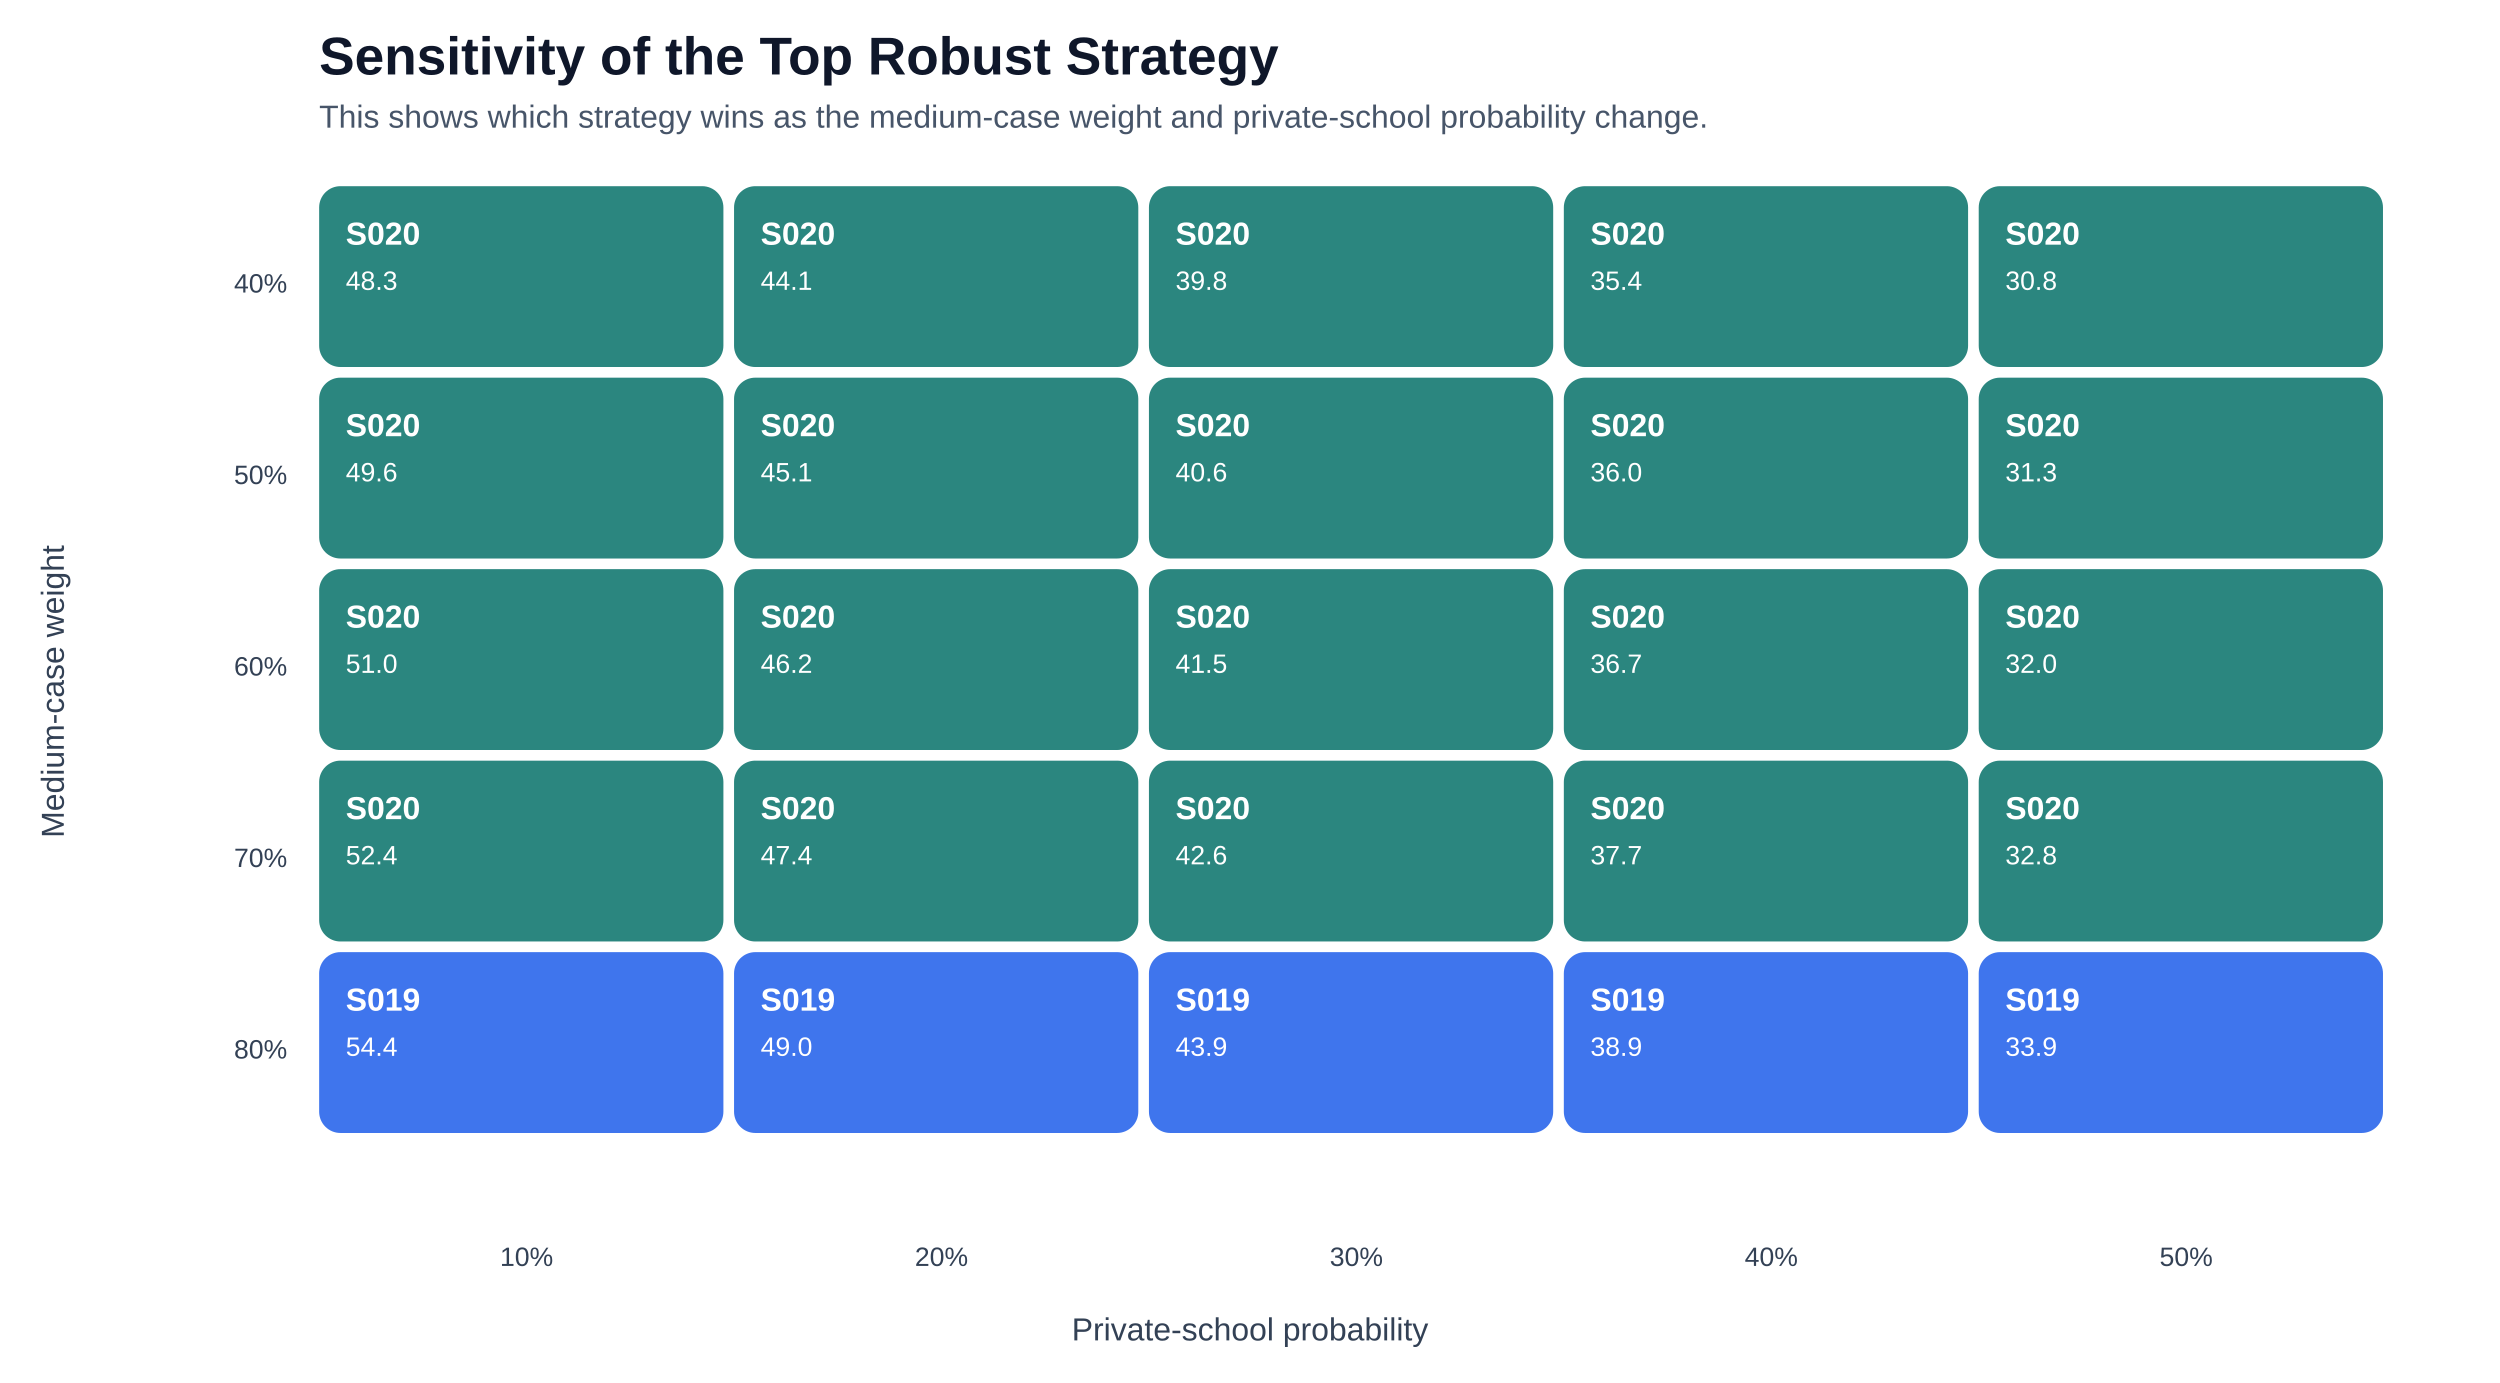
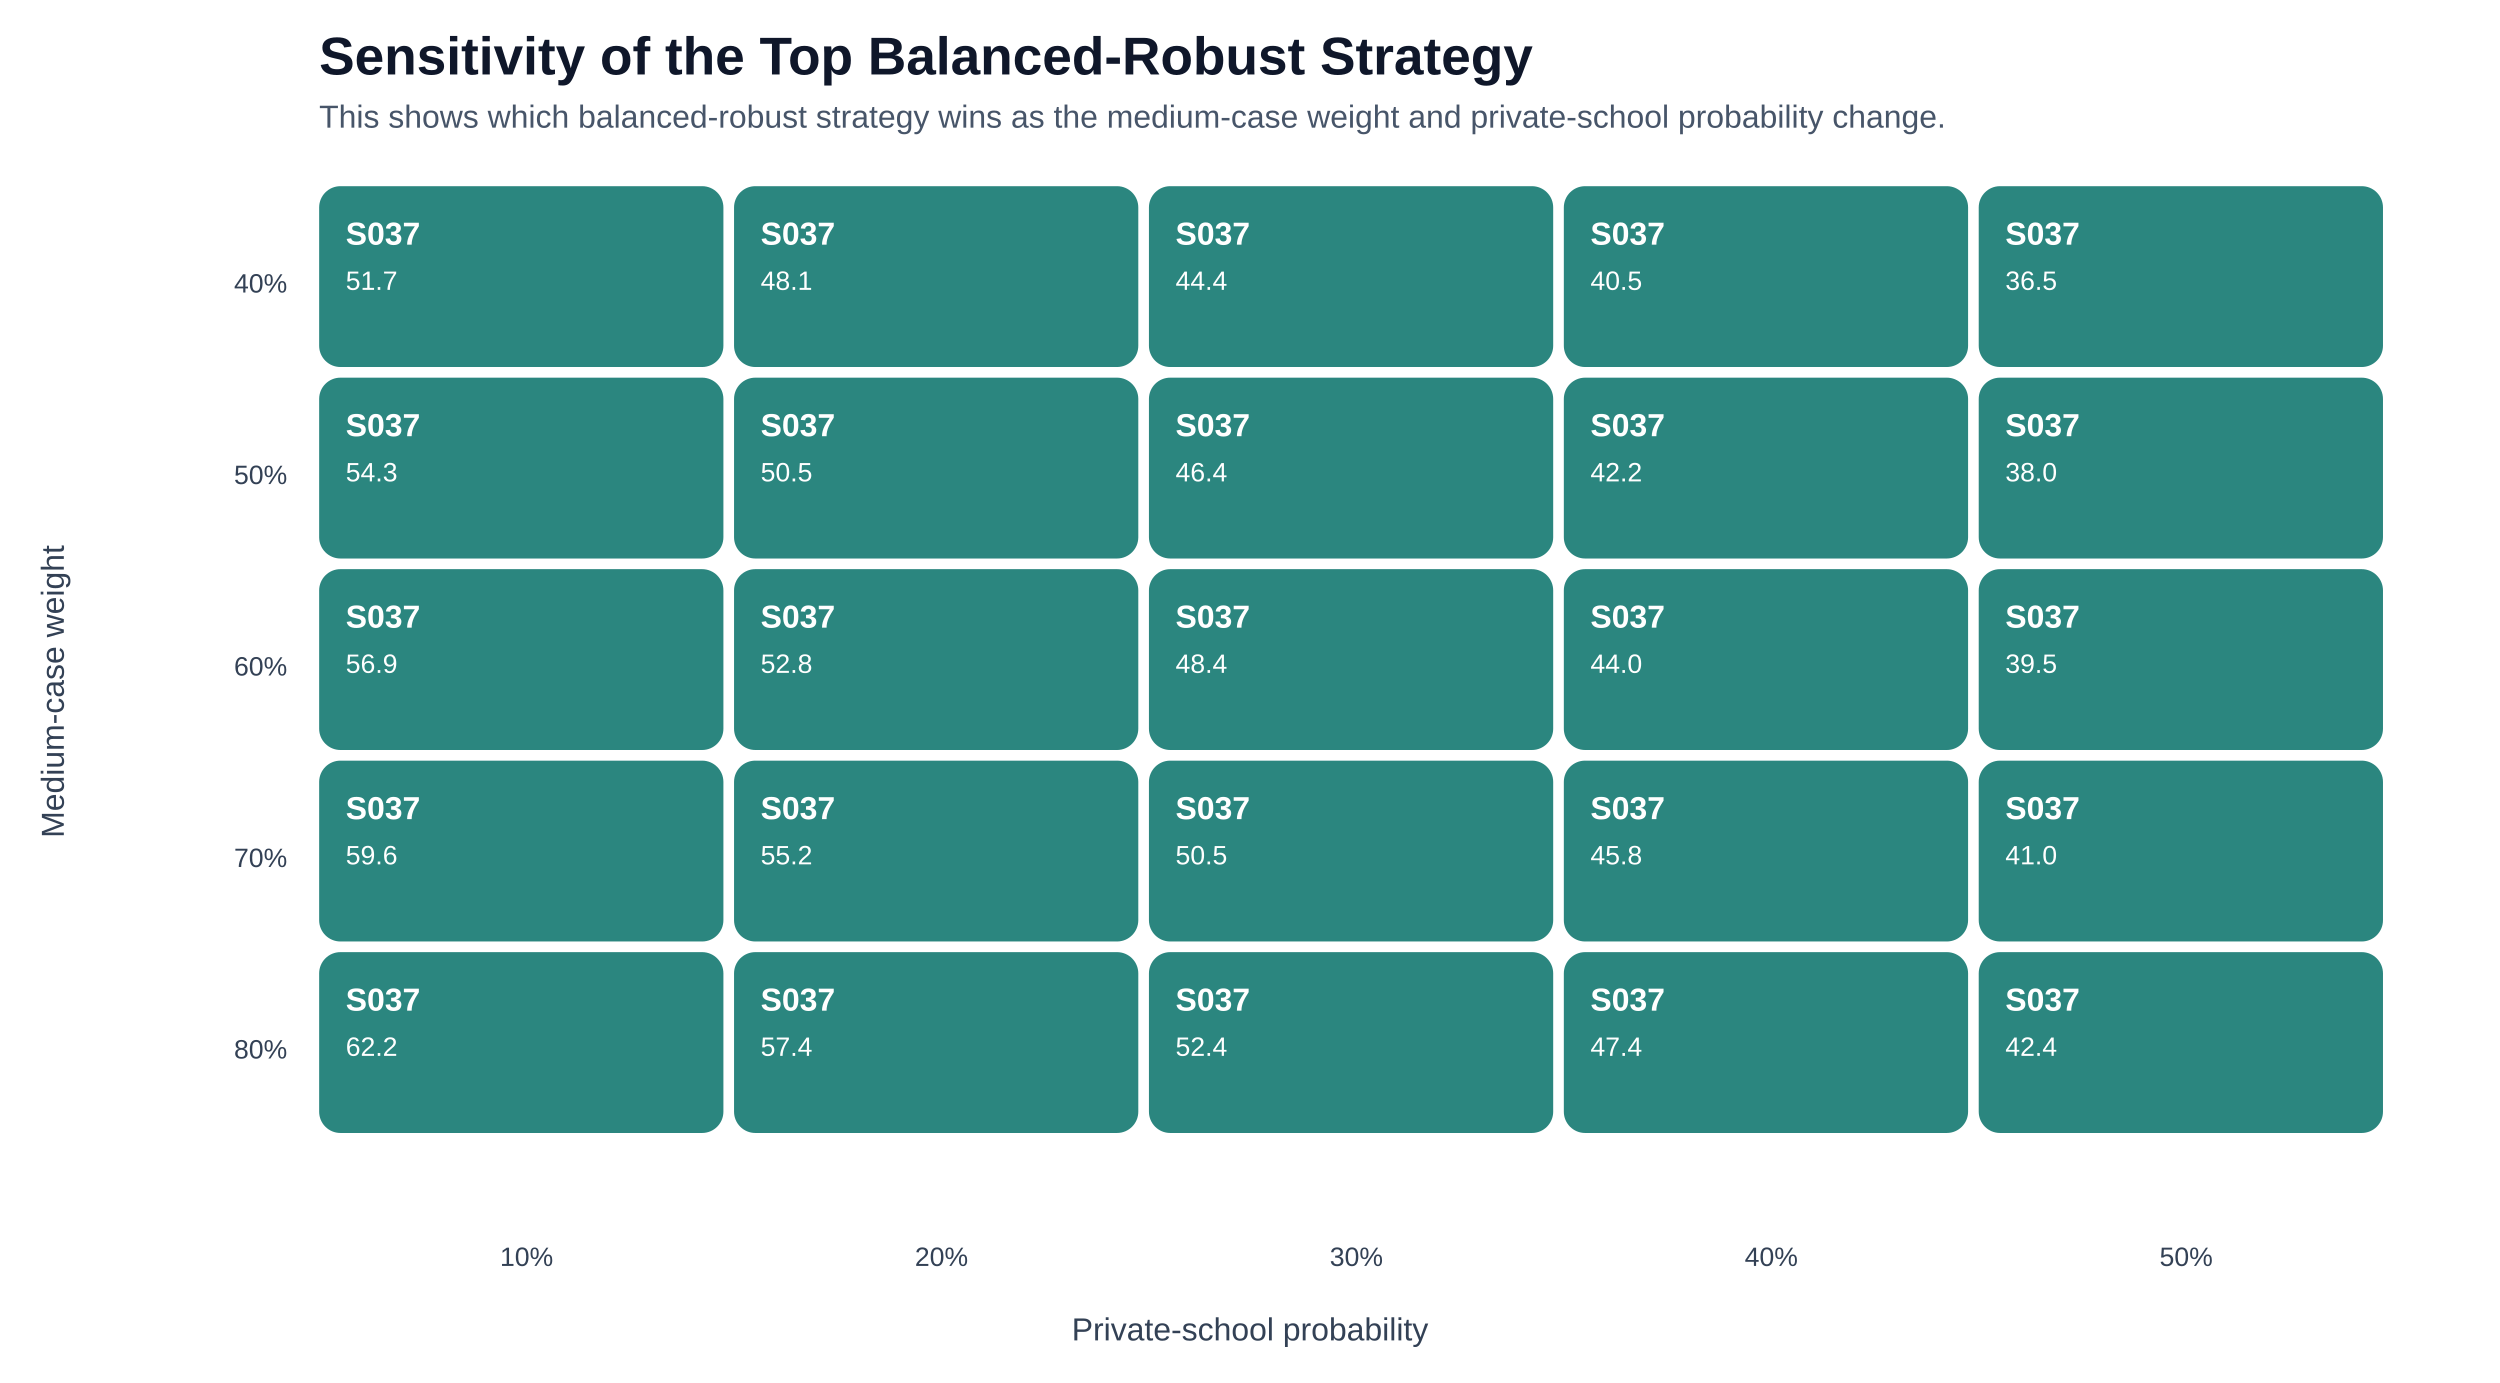
<svg xmlns="http://www.w3.org/2000/svg" width="940" height="520" viewBox="0 0 940 520">
  <rect width="940" height="520" fill="#ffffff" />
-   <text x="120" y="28" font-size="20" font-family="Arial, sans-serif" font-weight="700" fill="#0f172a">Sensitivity of the Top Robust Strategy</text>
-   <text x="120" y="48" font-size="12" font-family="Arial, sans-serif" fill="#475569">This shows which strategy wins as the medium-case weight and private-school probability change.</text>
+   <text x="120" y="28" font-size="20" font-family="Arial, sans-serif" font-weight="700" fill="#0f172a">Sensitivity of the Top Balanced-Robust Strategy</text>
+   <text x="120" y="48" font-size="12" font-family="Arial, sans-serif" fill="#475569">This shows which balanced-robust strategy wins as the medium-case weight and private-school probability change.</text>
  <rect x="120" y="70" width="152" height="68" rx="8" fill="#0f766e" opacity="0.88" />
-   <text x="130" y="92" font-size="12" font-family="Arial, sans-serif" font-weight="700" fill="#ffffff">S020</text>
-   <text x="130" y="109" font-size="10" font-family="Arial, sans-serif" fill="#ffffff">48.3</text>
+   <text x="130" y="92" font-size="12" font-family="Arial, sans-serif" font-weight="700" fill="#ffffff">S037</text>
+   <text x="130" y="109" font-size="10" font-family="Arial, sans-serif" fill="#ffffff">51.7</text>
  <rect x="276" y="70" width="152" height="68" rx="8" fill="#0f766e" opacity="0.88" />
-   <text x="286" y="92" font-size="12" font-family="Arial, sans-serif" font-weight="700" fill="#ffffff">S020</text>
-   <text x="286" y="109" font-size="10" font-family="Arial, sans-serif" fill="#ffffff">44.1</text>
+   <text x="286" y="92" font-size="12" font-family="Arial, sans-serif" font-weight="700" fill="#ffffff">S037</text>
+   <text x="286" y="109" font-size="10" font-family="Arial, sans-serif" fill="#ffffff">48.1</text>
  <rect x="432" y="70" width="152" height="68" rx="8" fill="#0f766e" opacity="0.88" />
-   <text x="442" y="92" font-size="12" font-family="Arial, sans-serif" font-weight="700" fill="#ffffff">S020</text>
-   <text x="442" y="109" font-size="10" font-family="Arial, sans-serif" fill="#ffffff">39.8</text>
+   <text x="442" y="92" font-size="12" font-family="Arial, sans-serif" font-weight="700" fill="#ffffff">S037</text>
+   <text x="442" y="109" font-size="10" font-family="Arial, sans-serif" fill="#ffffff">44.4</text>
  <rect x="588" y="70" width="152" height="68" rx="8" fill="#0f766e" opacity="0.88" />
-   <text x="598" y="92" font-size="12" font-family="Arial, sans-serif" font-weight="700" fill="#ffffff">S020</text>
-   <text x="598" y="109" font-size="10" font-family="Arial, sans-serif" fill="#ffffff">35.4</text>
+   <text x="598" y="92" font-size="12" font-family="Arial, sans-serif" font-weight="700" fill="#ffffff">S037</text>
+   <text x="598" y="109" font-size="10" font-family="Arial, sans-serif" fill="#ffffff">40.5</text>
  <rect x="744" y="70" width="152" height="68" rx="8" fill="#0f766e" opacity="0.88" />
-   <text x="754" y="92" font-size="12" font-family="Arial, sans-serif" font-weight="700" fill="#ffffff">S020</text>
-   <text x="754" y="109" font-size="10" font-family="Arial, sans-serif" fill="#ffffff">30.8</text>
+   <text x="754" y="92" font-size="12" font-family="Arial, sans-serif" font-weight="700" fill="#ffffff">S037</text>
+   <text x="754" y="109" font-size="10" font-family="Arial, sans-serif" fill="#ffffff">36.5</text>
  <rect x="120" y="142" width="152" height="68" rx="8" fill="#0f766e" opacity="0.88" />
-   <text x="130" y="164" font-size="12" font-family="Arial, sans-serif" font-weight="700" fill="#ffffff">S020</text>
-   <text x="130" y="181" font-size="10" font-family="Arial, sans-serif" fill="#ffffff">49.6</text>
+   <text x="130" y="164" font-size="12" font-family="Arial, sans-serif" font-weight="700" fill="#ffffff">S037</text>
+   <text x="130" y="181" font-size="10" font-family="Arial, sans-serif" fill="#ffffff">54.3</text>
  <rect x="276" y="142" width="152" height="68" rx="8" fill="#0f766e" opacity="0.88" />
-   <text x="286" y="164" font-size="12" font-family="Arial, sans-serif" font-weight="700" fill="#ffffff">S020</text>
-   <text x="286" y="181" font-size="10" font-family="Arial, sans-serif" fill="#ffffff">45.1</text>
+   <text x="286" y="164" font-size="12" font-family="Arial, sans-serif" font-weight="700" fill="#ffffff">S037</text>
+   <text x="286" y="181" font-size="10" font-family="Arial, sans-serif" fill="#ffffff">50.5</text>
  <rect x="432" y="142" width="152" height="68" rx="8" fill="#0f766e" opacity="0.88" />
-   <text x="442" y="164" font-size="12" font-family="Arial, sans-serif" font-weight="700" fill="#ffffff">S020</text>
-   <text x="442" y="181" font-size="10" font-family="Arial, sans-serif" fill="#ffffff">40.6</text>
+   <text x="442" y="164" font-size="12" font-family="Arial, sans-serif" font-weight="700" fill="#ffffff">S037</text>
+   <text x="442" y="181" font-size="10" font-family="Arial, sans-serif" fill="#ffffff">46.4</text>
  <rect x="588" y="142" width="152" height="68" rx="8" fill="#0f766e" opacity="0.88" />
-   <text x="598" y="164" font-size="12" font-family="Arial, sans-serif" font-weight="700" fill="#ffffff">S020</text>
-   <text x="598" y="181" font-size="10" font-family="Arial, sans-serif" fill="#ffffff">36.0</text>
+   <text x="598" y="164" font-size="12" font-family="Arial, sans-serif" font-weight="700" fill="#ffffff">S037</text>
+   <text x="598" y="181" font-size="10" font-family="Arial, sans-serif" fill="#ffffff">42.2</text>
  <rect x="744" y="142" width="152" height="68" rx="8" fill="#0f766e" opacity="0.88" />
-   <text x="754" y="164" font-size="12" font-family="Arial, sans-serif" font-weight="700" fill="#ffffff">S020</text>
-   <text x="754" y="181" font-size="10" font-family="Arial, sans-serif" fill="#ffffff">31.3</text>
+   <text x="754" y="164" font-size="12" font-family="Arial, sans-serif" font-weight="700" fill="#ffffff">S037</text>
+   <text x="754" y="181" font-size="10" font-family="Arial, sans-serif" fill="#ffffff">38.0</text>
  <rect x="120" y="214" width="152" height="68" rx="8" fill="#0f766e" opacity="0.88" />
-   <text x="130" y="236" font-size="12" font-family="Arial, sans-serif" font-weight="700" fill="#ffffff">S020</text>
-   <text x="130" y="253" font-size="10" font-family="Arial, sans-serif" fill="#ffffff">51.0</text>
+   <text x="130" y="236" font-size="12" font-family="Arial, sans-serif" font-weight="700" fill="#ffffff">S037</text>
+   <text x="130" y="253" font-size="10" font-family="Arial, sans-serif" fill="#ffffff">56.9</text>
  <rect x="276" y="214" width="152" height="68" rx="8" fill="#0f766e" opacity="0.88" />
-   <text x="286" y="236" font-size="12" font-family="Arial, sans-serif" font-weight="700" fill="#ffffff">S020</text>
-   <text x="286" y="253" font-size="10" font-family="Arial, sans-serif" fill="#ffffff">46.2</text>
+   <text x="286" y="236" font-size="12" font-family="Arial, sans-serif" font-weight="700" fill="#ffffff">S037</text>
+   <text x="286" y="253" font-size="10" font-family="Arial, sans-serif" fill="#ffffff">52.8</text>
  <rect x="432" y="214" width="152" height="68" rx="8" fill="#0f766e" opacity="0.88" />
-   <text x="442" y="236" font-size="12" font-family="Arial, sans-serif" font-weight="700" fill="#ffffff">S020</text>
-   <text x="442" y="253" font-size="10" font-family="Arial, sans-serif" fill="#ffffff">41.5</text>
+   <text x="442" y="236" font-size="12" font-family="Arial, sans-serif" font-weight="700" fill="#ffffff">S037</text>
+   <text x="442" y="253" font-size="10" font-family="Arial, sans-serif" fill="#ffffff">48.4</text>
  <rect x="588" y="214" width="152" height="68" rx="8" fill="#0f766e" opacity="0.88" />
-   <text x="598" y="236" font-size="12" font-family="Arial, sans-serif" font-weight="700" fill="#ffffff">S020</text>
-   <text x="598" y="253" font-size="10" font-family="Arial, sans-serif" fill="#ffffff">36.7</text>
+   <text x="598" y="236" font-size="12" font-family="Arial, sans-serif" font-weight="700" fill="#ffffff">S037</text>
+   <text x="598" y="253" font-size="10" font-family="Arial, sans-serif" fill="#ffffff">44.0</text>
  <rect x="744" y="214" width="152" height="68" rx="8" fill="#0f766e" opacity="0.88" />
-   <text x="754" y="236" font-size="12" font-family="Arial, sans-serif" font-weight="700" fill="#ffffff">S020</text>
-   <text x="754" y="253" font-size="10" font-family="Arial, sans-serif" fill="#ffffff">32.0</text>
+   <text x="754" y="236" font-size="12" font-family="Arial, sans-serif" font-weight="700" fill="#ffffff">S037</text>
+   <text x="754" y="253" font-size="10" font-family="Arial, sans-serif" fill="#ffffff">39.5</text>
  <rect x="120" y="286" width="152" height="68" rx="8" fill="#0f766e" opacity="0.88" />
-   <text x="130" y="308" font-size="12" font-family="Arial, sans-serif" font-weight="700" fill="#ffffff">S020</text>
-   <text x="130" y="325" font-size="10" font-family="Arial, sans-serif" fill="#ffffff">52.4</text>
+   <text x="130" y="308" font-size="12" font-family="Arial, sans-serif" font-weight="700" fill="#ffffff">S037</text>
+   <text x="130" y="325" font-size="10" font-family="Arial, sans-serif" fill="#ffffff">59.6</text>
  <rect x="276" y="286" width="152" height="68" rx="8" fill="#0f766e" opacity="0.88" />
-   <text x="286" y="308" font-size="12" font-family="Arial, sans-serif" font-weight="700" fill="#ffffff">S020</text>
-   <text x="286" y="325" font-size="10" font-family="Arial, sans-serif" fill="#ffffff">47.4</text>
+   <text x="286" y="308" font-size="12" font-family="Arial, sans-serif" font-weight="700" fill="#ffffff">S037</text>
+   <text x="286" y="325" font-size="10" font-family="Arial, sans-serif" fill="#ffffff">55.2</text>
  <rect x="432" y="286" width="152" height="68" rx="8" fill="#0f766e" opacity="0.88" />
-   <text x="442" y="308" font-size="12" font-family="Arial, sans-serif" font-weight="700" fill="#ffffff">S020</text>
-   <text x="442" y="325" font-size="10" font-family="Arial, sans-serif" fill="#ffffff">42.6</text>
+   <text x="442" y="308" font-size="12" font-family="Arial, sans-serif" font-weight="700" fill="#ffffff">S037</text>
+   <text x="442" y="325" font-size="10" font-family="Arial, sans-serif" fill="#ffffff">50.5</text>
  <rect x="588" y="286" width="152" height="68" rx="8" fill="#0f766e" opacity="0.88" />
-   <text x="598" y="308" font-size="12" font-family="Arial, sans-serif" font-weight="700" fill="#ffffff">S020</text>
-   <text x="598" y="325" font-size="10" font-family="Arial, sans-serif" fill="#ffffff">37.7</text>
+   <text x="598" y="308" font-size="12" font-family="Arial, sans-serif" font-weight="700" fill="#ffffff">S037</text>
+   <text x="598" y="325" font-size="10" font-family="Arial, sans-serif" fill="#ffffff">45.8</text>
  <rect x="744" y="286" width="152" height="68" rx="8" fill="#0f766e" opacity="0.88" />
-   <text x="754" y="308" font-size="12" font-family="Arial, sans-serif" font-weight="700" fill="#ffffff">S020</text>
-   <text x="754" y="325" font-size="10" font-family="Arial, sans-serif" fill="#ffffff">32.8</text>
-   <rect x="120" y="358" width="152" height="68" rx="8" fill="#2563eb" opacity="0.88" />
-   <text x="130" y="380" font-size="12" font-family="Arial, sans-serif" font-weight="700" fill="#ffffff">S019</text>
-   <text x="130" y="397" font-size="10" font-family="Arial, sans-serif" fill="#ffffff">54.4</text>
-   <rect x="276" y="358" width="152" height="68" rx="8" fill="#2563eb" opacity="0.88" />
-   <text x="286" y="380" font-size="12" font-family="Arial, sans-serif" font-weight="700" fill="#ffffff">S019</text>
-   <text x="286" y="397" font-size="10" font-family="Arial, sans-serif" fill="#ffffff">49.0</text>
-   <rect x="432" y="358" width="152" height="68" rx="8" fill="#2563eb" opacity="0.88" />
-   <text x="442" y="380" font-size="12" font-family="Arial, sans-serif" font-weight="700" fill="#ffffff">S019</text>
-   <text x="442" y="397" font-size="10" font-family="Arial, sans-serif" fill="#ffffff">43.9</text>
-   <rect x="588" y="358" width="152" height="68" rx="8" fill="#2563eb" opacity="0.88" />
-   <text x="598" y="380" font-size="12" font-family="Arial, sans-serif" font-weight="700" fill="#ffffff">S019</text>
-   <text x="598" y="397" font-size="10" font-family="Arial, sans-serif" fill="#ffffff">38.9</text>
-   <rect x="744" y="358" width="152" height="68" rx="8" fill="#2563eb" opacity="0.88" />
-   <text x="754" y="380" font-size="12" font-family="Arial, sans-serif" font-weight="700" fill="#ffffff">S019</text>
-   <text x="754" y="397" font-size="10" font-family="Arial, sans-serif" fill="#ffffff">33.9</text>
+   <text x="754" y="308" font-size="12" font-family="Arial, sans-serif" font-weight="700" fill="#ffffff">S037</text>
+   <text x="754" y="325" font-size="10" font-family="Arial, sans-serif" fill="#ffffff">41.0</text>
+   <rect x="120" y="358" width="152" height="68" rx="8" fill="#0f766e" opacity="0.88" />
+   <text x="130" y="380" font-size="12" font-family="Arial, sans-serif" font-weight="700" fill="#ffffff">S037</text>
+   <text x="130" y="397" font-size="10" font-family="Arial, sans-serif" fill="#ffffff">62.2</text>
+   <rect x="276" y="358" width="152" height="68" rx="8" fill="#0f766e" opacity="0.88" />
+   <text x="286" y="380" font-size="12" font-family="Arial, sans-serif" font-weight="700" fill="#ffffff">S037</text>
+   <text x="286" y="397" font-size="10" font-family="Arial, sans-serif" fill="#ffffff">57.4</text>
+   <rect x="432" y="358" width="152" height="68" rx="8" fill="#0f766e" opacity="0.88" />
+   <text x="442" y="380" font-size="12" font-family="Arial, sans-serif" font-weight="700" fill="#ffffff">S037</text>
+   <text x="442" y="397" font-size="10" font-family="Arial, sans-serif" fill="#ffffff">52.4</text>
+   <rect x="588" y="358" width="152" height="68" rx="8" fill="#0f766e" opacity="0.88" />
+   <text x="598" y="380" font-size="12" font-family="Arial, sans-serif" font-weight="700" fill="#ffffff">S037</text>
+   <text x="598" y="397" font-size="10" font-family="Arial, sans-serif" fill="#ffffff">47.4</text>
+   <rect x="744" y="358" width="152" height="68" rx="8" fill="#0f766e" opacity="0.88" />
+   <text x="754" y="380" font-size="12" font-family="Arial, sans-serif" font-weight="700" fill="#ffffff">S037</text>
+   <text x="754" y="397" font-size="10" font-family="Arial, sans-serif" fill="#ffffff">42.4</text>
  <text x="198" y="476" text-anchor="middle" font-size="10" font-family="Arial, sans-serif" fill="#334155">10%</text>
  <text x="354" y="476" text-anchor="middle" font-size="10" font-family="Arial, sans-serif" fill="#334155">20%</text>
  <text x="510" y="476" text-anchor="middle" font-size="10" font-family="Arial, sans-serif" fill="#334155">30%</text>
  <text x="666" y="476" text-anchor="middle" font-size="10" font-family="Arial, sans-serif" fill="#334155">40%</text>
  <text x="822" y="476" text-anchor="middle" font-size="10" font-family="Arial, sans-serif" fill="#334155">50%</text>
  <text x="108" y="110" text-anchor="end" font-size="10" font-family="Arial, sans-serif" fill="#334155">40%</text>
  <text x="108" y="182" text-anchor="end" font-size="10" font-family="Arial, sans-serif" fill="#334155">50%</text>
  <text x="108" y="254" text-anchor="end" font-size="10" font-family="Arial, sans-serif" fill="#334155">60%</text>
  <text x="108" y="326" text-anchor="end" font-size="10" font-family="Arial, sans-serif" fill="#334155">70%</text>
  <text x="108" y="398" text-anchor="end" font-size="10" font-family="Arial, sans-serif" fill="#334155">80%</text>
  <text x="470" y="504" text-anchor="middle" font-size="12" font-family="Arial, sans-serif" fill="#334155">Private-school probability</text>
  <text x="24" y="260" transform="rotate(-90 24 260)" text-anchor="middle" font-size="12" font-family="Arial, sans-serif" fill="#334155">Medium-case weight</text>
</svg>
